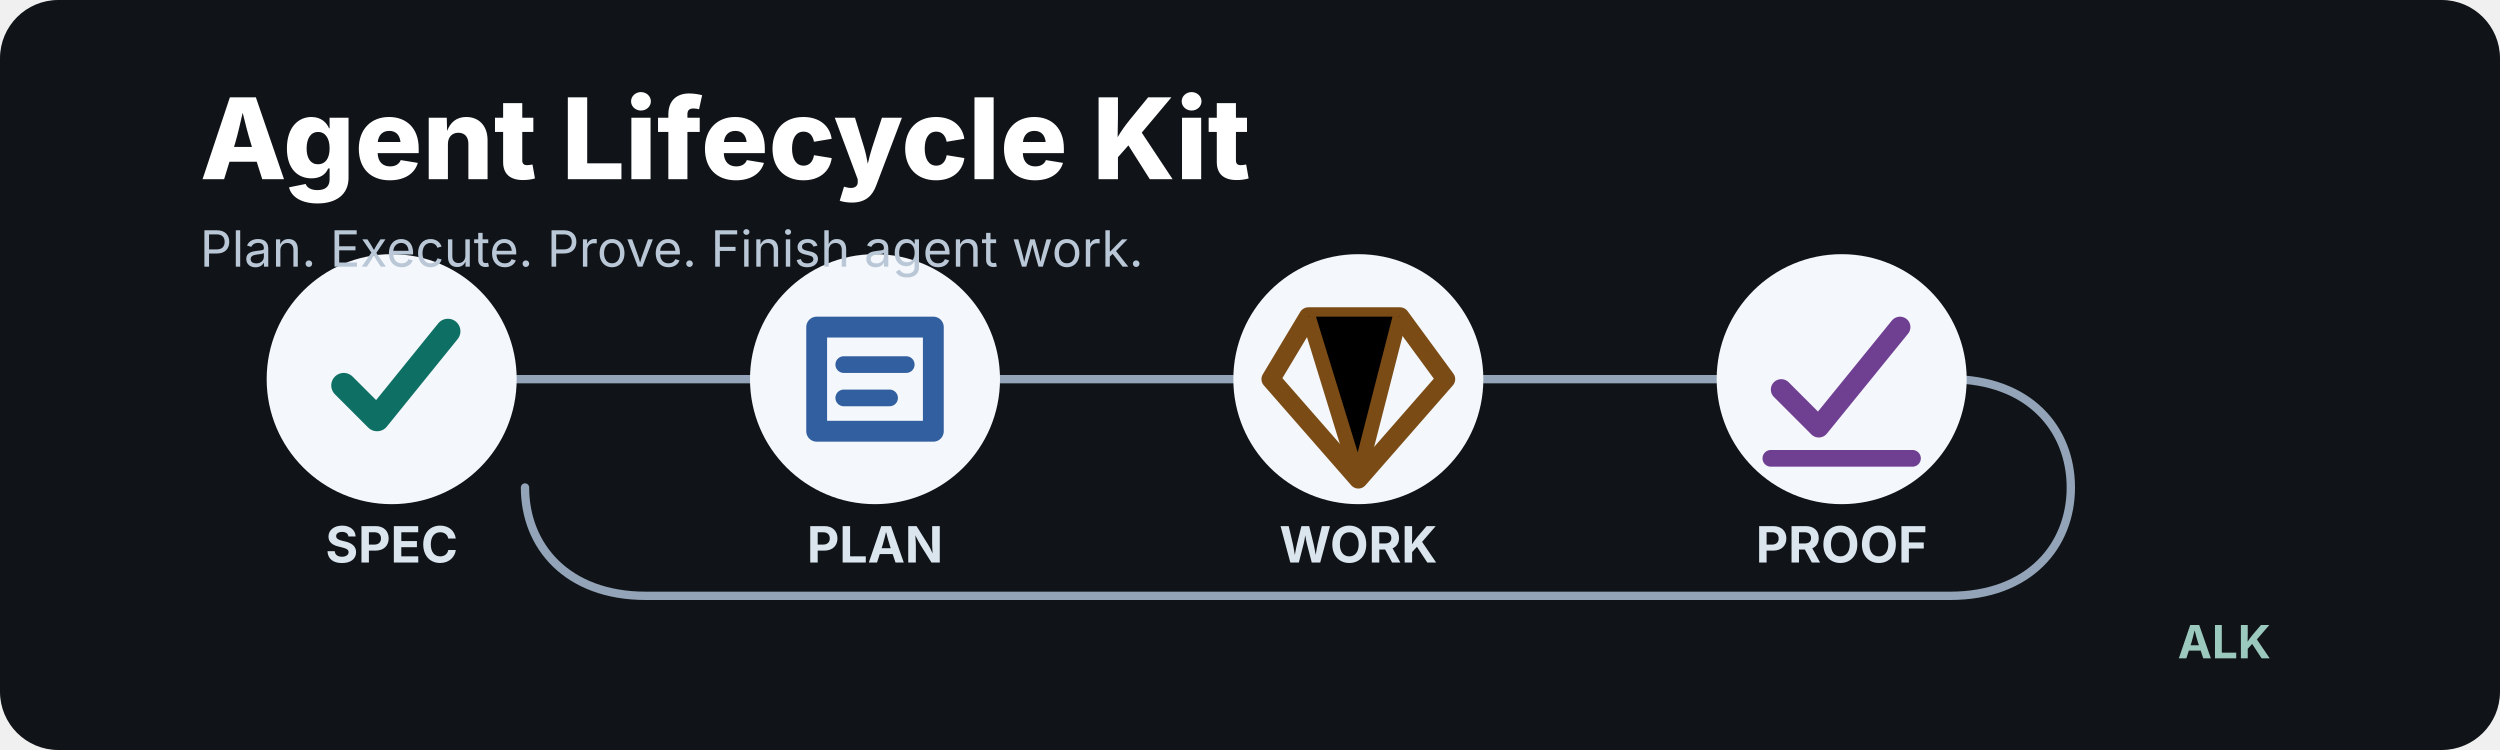
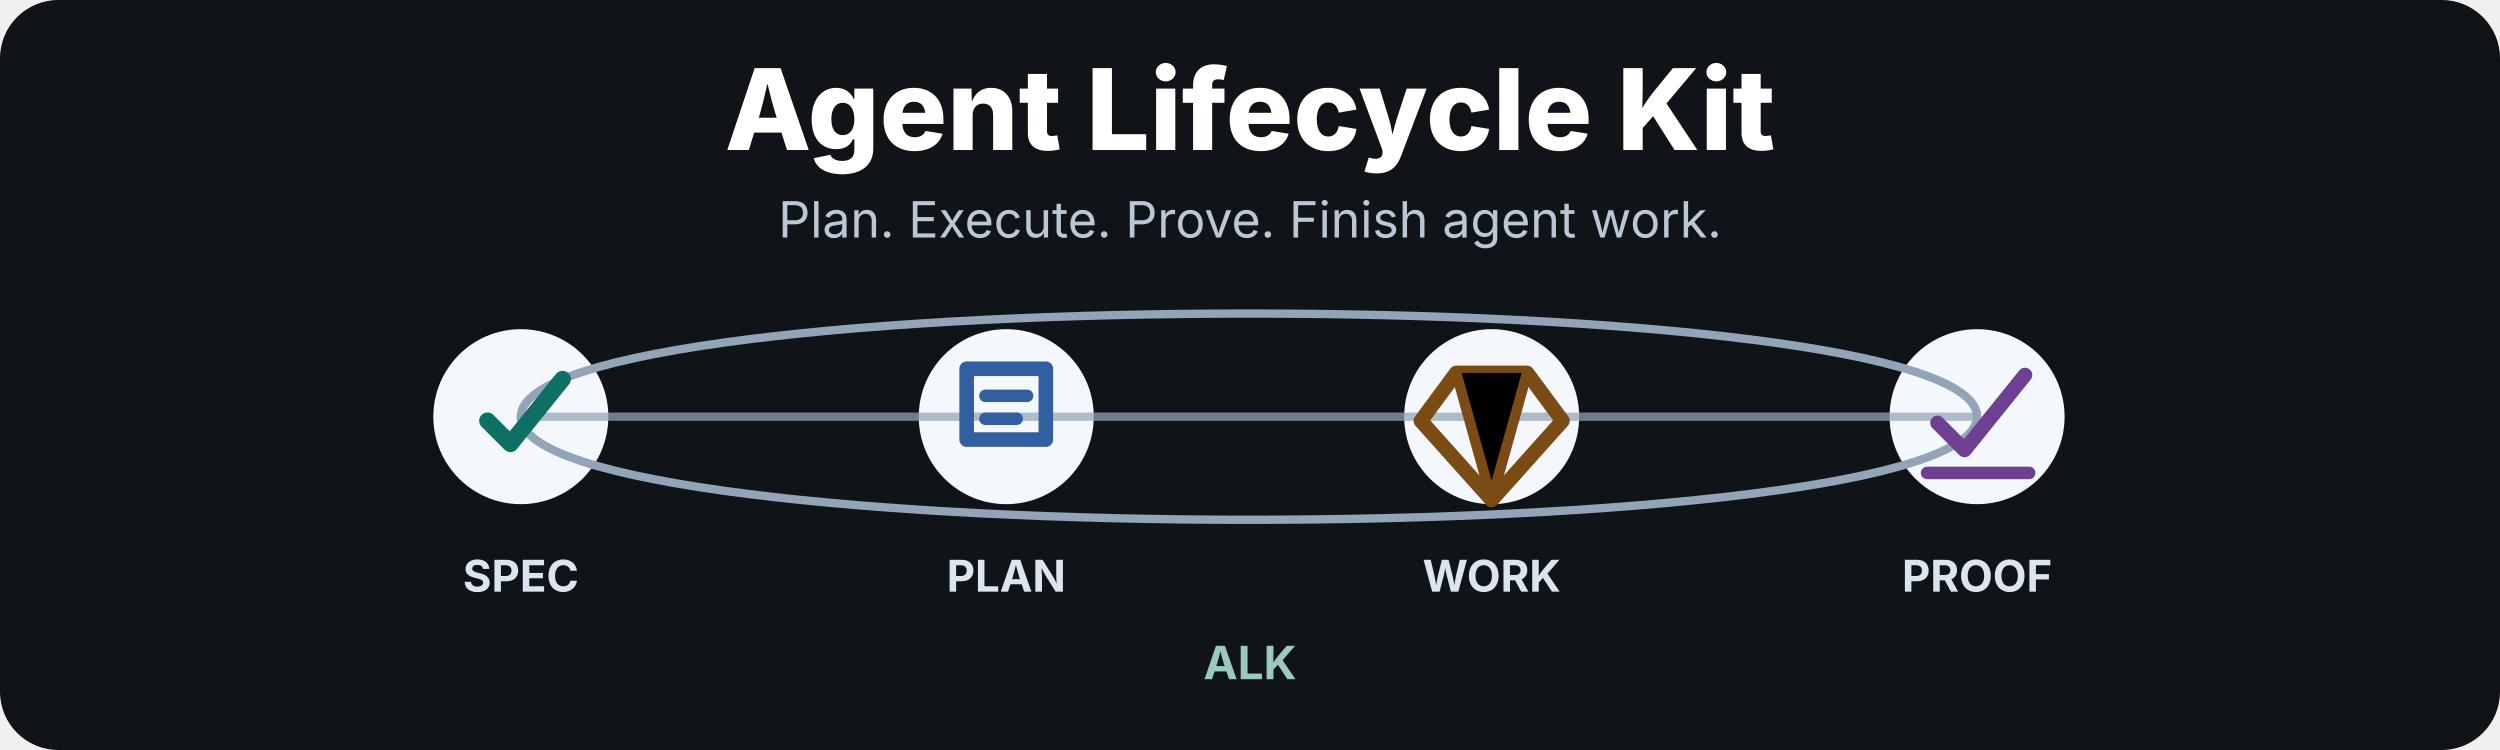
<svg xmlns="http://www.w3.org/2000/svg" role="img" aria-labelledby="title desc" viewBox="0 0 1200 360">
  <rect width="1200" height="360" rx="28" fill="#101418" />
-   <g fill="none" stroke="#93a4b8" stroke-width="4" stroke-linecap="round">
-     <path d="M248 182h112" />
-     <path d="M480 182h112" />
-     <path d="M712 182h112" />
-     <path d="M936 182c38 0 58 24 58 52s-20 52-58 52H310c-38 0-58-24-58-52" />
-   </g>
  <g font-family="Inter, ui-sans-serif, system-ui, -apple-system, BlinkMacSystemFont, 'Segoe UI', sans-serif">
-     <g>
-       <circle cx="188" cy="182" r="60" fill="#f4f7fb" />
-       <path d="M165 185l16 16 34-42" fill="none" stroke="#0e6f64" stroke-width="12" stroke-linecap="round" stroke-linejoin="round" />
-       <text x="188" y="270" text-anchor="middle" font-size="24" font-weight="700" fill="#dbe5ee">SPEC</text>
+     <text x="600" y="72" text-anchor="middle" font-size="54" font-weight="800" fill="#ffffff">Agent Lifecycle Kit</text>
+     <text x="600" y="114" text-anchor="middle" font-size="24" fill="#b9c7d6">Plan. Execute. Prove. Finish agent work.</text>
+     <g fill="#f4f7fb">
+       <circle cx="250" cy="200" r="42" />
+       <circle cx="483" cy="200" r="42" />
+       <circle cx="716" cy="200" r="42" />
+       <circle cx="949" cy="200" r="42" />
+     </g>
+     <g fill="none" stroke="#93a4b8" stroke-width="4" stroke-linecap="round" stroke-linejoin="round">
+       <path d="M250 200c0-66 699-66 699 0s-699 66-699 0z" />
+       <path d="M250 200h699" opacity=".72" />
    </g>
    <g>
-       <circle cx="420" cy="182" r="60" fill="#f4f7fb" />
-       <path d="M392 157h56v50h-56z" fill="none" stroke="#315f9f" stroke-width="10" stroke-linejoin="round" />
-       <path d="M405 175h30M405 191h22" stroke="#315f9f" stroke-width="8" stroke-linecap="round" />
-       <text x="420" y="270" text-anchor="middle" font-size="24" font-weight="700" fill="#dbe5ee">PLAN</text>
+       <path d="M234 202l11 11 25-31" fill="none" stroke="#0e6f64" stroke-width="8" stroke-linecap="round" stroke-linejoin="round" />
+       <text x="250" y="284" text-anchor="middle" font-size="21" font-weight="700" fill="#dbe5ee">SPEC</text>
    </g>
    <g>
-       <circle cx="652" cy="182" r="60" fill="#f4f7fb" />
-       <path d="M628 152h44l22 30-42 48-42-48z" fill="none" stroke="#7a4b15" stroke-width="9" stroke-linejoin="round" />
-       <path d="M628 152l24 78 20-78" stroke="#7a4b15" stroke-width="7" stroke-linejoin="round" />
-       <text x="652" y="270" text-anchor="middle" font-size="24" font-weight="700" fill="#dbe5ee">WORK</text>
+       <path d="M464 177h38v34h-38z" fill="none" stroke="#315f9f" stroke-width="7" stroke-linejoin="round" />
+       <path d="M473 190h20M473 201h15" stroke="#315f9f" stroke-width="6" stroke-linecap="round" />
+       <text x="483" y="284" text-anchor="middle" font-size="21" font-weight="700" fill="#dbe5ee">PLAN</text>
    </g>
    <g>
-       <circle cx="884" cy="182" r="60" fill="#f4f7fb" />
-       <path d="M855 187l18 18 39-48" fill="none" stroke="#6f3f91" stroke-width="10" stroke-linecap="round" stroke-linejoin="round" />
-       <path d="M850 220h68" stroke="#6f3f91" stroke-width="8" stroke-linecap="round" />
-       <text x="884" y="270" text-anchor="middle" font-size="24" font-weight="700" fill="#dbe5ee">PROOF</text>
+       <path d="M699 179h34l17 23-34 38-34-38z" fill="none" stroke="#7a4b15" stroke-width="7" stroke-linejoin="round" />
+       <path d="M699 179l17 61 17-61" stroke="#7a4b15" stroke-width="5" stroke-linejoin="round" />
+       <text x="716" y="284" text-anchor="middle" font-size="21" font-weight="700" fill="#dbe5ee">WORK</text>
    </g>
-     <text x="96" y="86" font-size="54" font-weight="800" fill="#ffffff">Agent Lifecycle Kit</text>
-     <text x="96" y="128" font-size="24" fill="#b9c7d6">Plan. Execute. Prove. Finish agent work.</text>
-     <text x="1090" y="316" text-anchor="end" font-size="22" font-weight="700" fill="#9cc9bd">ALK</text>
+     <g>
+       <path d="M930 203l13 13 29-36" fill="none" stroke="#6f3f91" stroke-width="7" stroke-linecap="round" stroke-linejoin="round" />
+       <path d="M925 227h49" stroke="#6f3f91" stroke-width="6" stroke-linecap="round" />
+       <text x="949" y="284" text-anchor="middle" font-size="21" font-weight="700" fill="#dbe5ee">PROOF</text>
+     </g>
+     <text x="600" y="326" text-anchor="middle" font-size="22" font-weight="700" fill="#9cc9bd">ALK</text>
  </g>
</svg>
